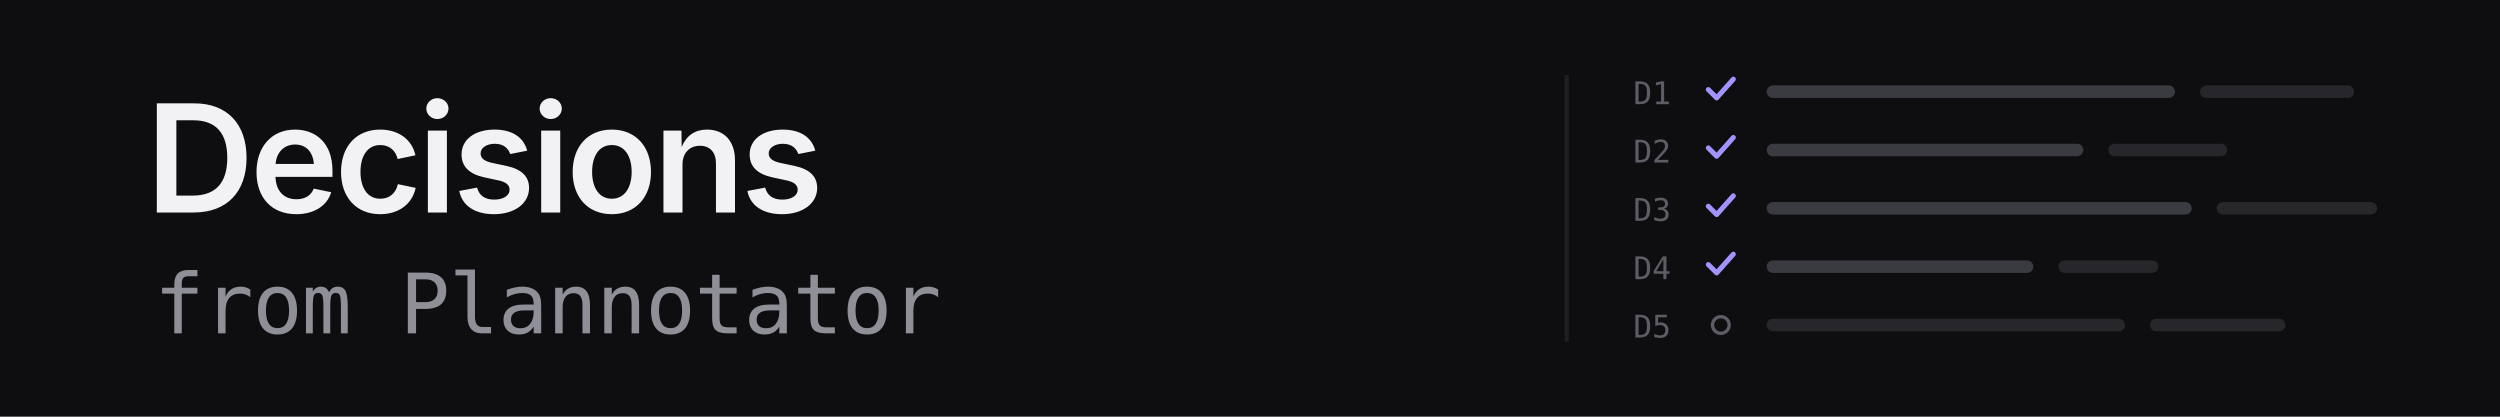
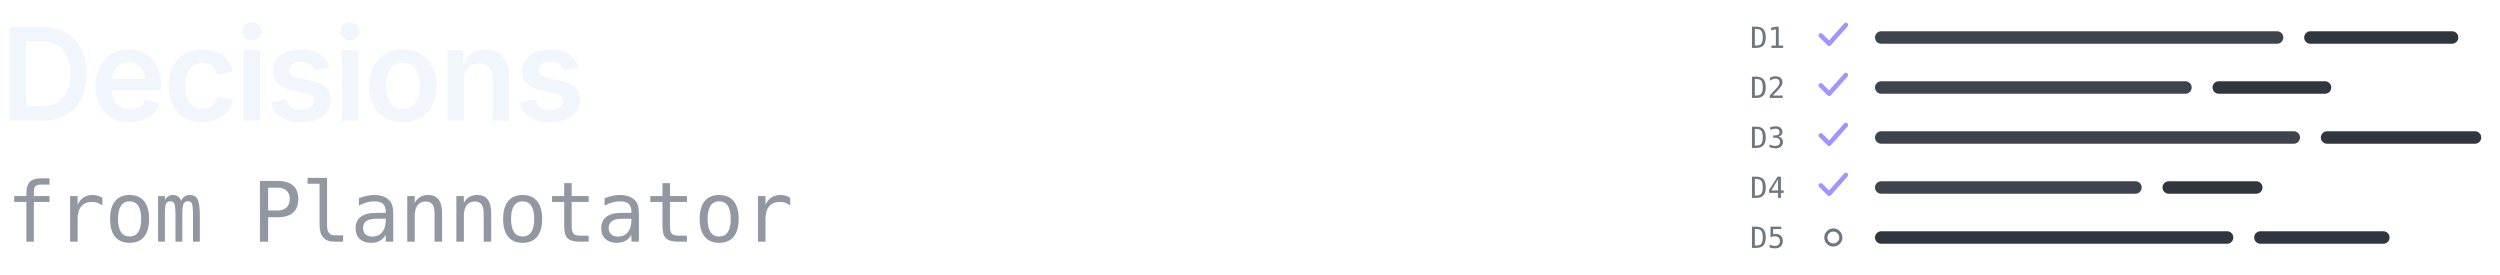
- <svg xmlns="http://www.w3.org/2000/svg" width="1200" height="200" viewBox="0 0 1200 200" role="img" aria-label="Decisions, from Plannotator">
-   <rect width="1200" height="200" fill="#0e0e10" />
-   <text x="70" y="102" font-family="-apple-system, BlinkMacSystemFont, 'SF Pro Display', 'Segoe UI', Inter, sans-serif" font-size="72" font-weight="600" letter-spacing="-2" fill="#f2f2f4">Decisions</text>
-   <text x="74" y="160" font-family="ui-monospace, 'SF Mono', SFMono-Regular, Menlo, Consolas, monospace" font-size="40" font-weight="500" letter-spacing="-0.5" fill="#8f8f98">from Plannotator</text>
-   <line x1="752" y1="36" x2="752" y2="164" stroke="#1f1f23" stroke-width="2" />
-   <text x="784" y="50" font-family="ui-monospace, 'SF Mono', SFMono-Regular, Menlo, Consolas, monospace" font-size="15" fill="#5d5d66">D1</text>
-   <path d="M820 43l4 4 8 -9" fill="none" stroke="#a294ff" stroke-width="2.4" stroke-linecap="round" stroke-linejoin="round" />
-   <rect x="848" y="41" width="196" height="6" rx="3" fill="#3a3a41" />
-   <rect x="1056" y="41" width="74" height="6" rx="3" fill="#26262b" />
-   <text x="784" y="78" font-family="ui-monospace, 'SF Mono', SFMono-Regular, Menlo, Consolas, monospace" font-size="15" fill="#5d5d66">D2</text>
-   <path d="M820 71l4 4 8 -9" fill="none" stroke="#a294ff" stroke-width="2.4" stroke-linecap="round" stroke-linejoin="round" />
-   <rect x="848" y="69" width="152" height="6" rx="3" fill="#3a3a41" />
-   <rect x="1012" y="69" width="57" height="6" rx="3" fill="#26262b" />
-   <text x="784" y="106" font-family="ui-monospace, 'SF Mono', SFMono-Regular, Menlo, Consolas, monospace" font-size="15" fill="#5d5d66">D3</text>
-   <path d="M820 99l4 4 8 -9" fill="none" stroke="#a294ff" stroke-width="2.4" stroke-linecap="round" stroke-linejoin="round" />
-   <rect x="848" y="97" width="204" height="6" rx="3" fill="#3a3a41" />
-   <rect x="1064" y="97" width="77" height="6" rx="3" fill="#26262b" />
-   <text x="784" y="134" font-family="ui-monospace, 'SF Mono', SFMono-Regular, Menlo, Consolas, monospace" font-size="15" fill="#5d5d66">D4</text>
-   <path d="M820 127l4 4 8 -9" fill="none" stroke="#a294ff" stroke-width="2.4" stroke-linecap="round" stroke-linejoin="round" />
-   <rect x="848" y="125" width="128" height="6" rx="3" fill="#3a3a41" />
-   <rect x="988" y="125" width="48" height="6" rx="3" fill="#26262b" />
-   <text x="784" y="162" font-family="ui-monospace, 'SF Mono', SFMono-Regular, Menlo, Consolas, monospace" font-size="15" fill="#5d5d66">D5</text>
-   <circle cx="826" cy="156" r="4" fill="none" stroke="#5d5d66" stroke-width="1.6" />
-   <rect x="848" y="153" width="172" height="6" rx="3" fill="#26262b" />
-   <rect x="1032" y="153" width="65" height="6" rx="3" fill="#26262b" />
+ <svg xmlns="http://www.w3.org/2000/svg" width="1200" height="132" viewBox="0 0 1200 132" role="img" aria-label="Decisions, from Plannotator">
+   <text x="0" y="58" font-family="-apple-system, BlinkMacSystemFont, 'SF Pro Display', 'Segoe UI', Inter, sans-serif" font-size="62" font-weight="600" letter-spacing="-1.6" fill="#f0f6fc">Decisions</text>
+   <text x="3" y="116" font-family="ui-monospace, 'SF Mono', SFMono-Regular, Menlo, Consolas, monospace" font-size="40" font-weight="500" letter-spacing="-0.5" fill="#9198a1">from Plannotator</text>
+   <text x="840" y="23" font-family="ui-monospace, 'SF Mono', SFMono-Regular, Menlo, Consolas, monospace" font-size="14" fill="#6e7681">D1</text>
+   <path d="M874 17l4 4 8 -9" fill="none" stroke="#a294ff" stroke-width="2.2" stroke-linecap="round" stroke-linejoin="round" />
+   <rect x="900" y="15" width="196" height="6" rx="3" fill="#3d444d" />
+   <rect x="1106" y="15" width="74" height="6" rx="3" fill="#30363d" />
+   <text x="840" y="47" font-family="ui-monospace, 'SF Mono', SFMono-Regular, Menlo, Consolas, monospace" font-size="14" fill="#6e7681">D2</text>
+   <path d="M874 41l4 4 8 -9" fill="none" stroke="#a294ff" stroke-width="2.2" stroke-linecap="round" stroke-linejoin="round" />
+   <rect x="900" y="39" width="152" height="6" rx="3" fill="#3d444d" />
+   <rect x="1062" y="39" width="57" height="6" rx="3" fill="#30363d" />
+   <text x="840" y="71" font-family="ui-monospace, 'SF Mono', SFMono-Regular, Menlo, Consolas, monospace" font-size="14" fill="#6e7681">D3</text>
+   <path d="M874 65l4 4 8 -9" fill="none" stroke="#a294ff" stroke-width="2.2" stroke-linecap="round" stroke-linejoin="round" />
+   <rect x="900" y="63" width="204" height="6" rx="3" fill="#3d444d" />
+   <rect x="1114" y="63" width="77" height="6" rx="3" fill="#30363d" />
+   <text x="840" y="95" font-family="ui-monospace, 'SF Mono', SFMono-Regular, Menlo, Consolas, monospace" font-size="14" fill="#6e7681">D4</text>
+   <path d="M874 89l4 4 8 -9" fill="none" stroke="#a294ff" stroke-width="2.2" stroke-linecap="round" stroke-linejoin="round" />
+   <rect x="900" y="87" width="128" height="6" rx="3" fill="#3d444d" />
+   <rect x="1038" y="87" width="48" height="6" rx="3" fill="#30363d" />
+   <text x="840" y="119" font-family="ui-monospace, 'SF Mono', SFMono-Regular, Menlo, Consolas, monospace" font-size="14" fill="#6e7681">D5</text>
+   <circle cx="880" cy="114" r="3.6" fill="none" stroke="#6e7681" stroke-width="1.5" />
+   <rect x="900" y="111" width="172" height="6" rx="3" fill="#30363d" />
+   <rect x="1082" y="111" width="65" height="6" rx="3" fill="#30363d" />
</svg>
